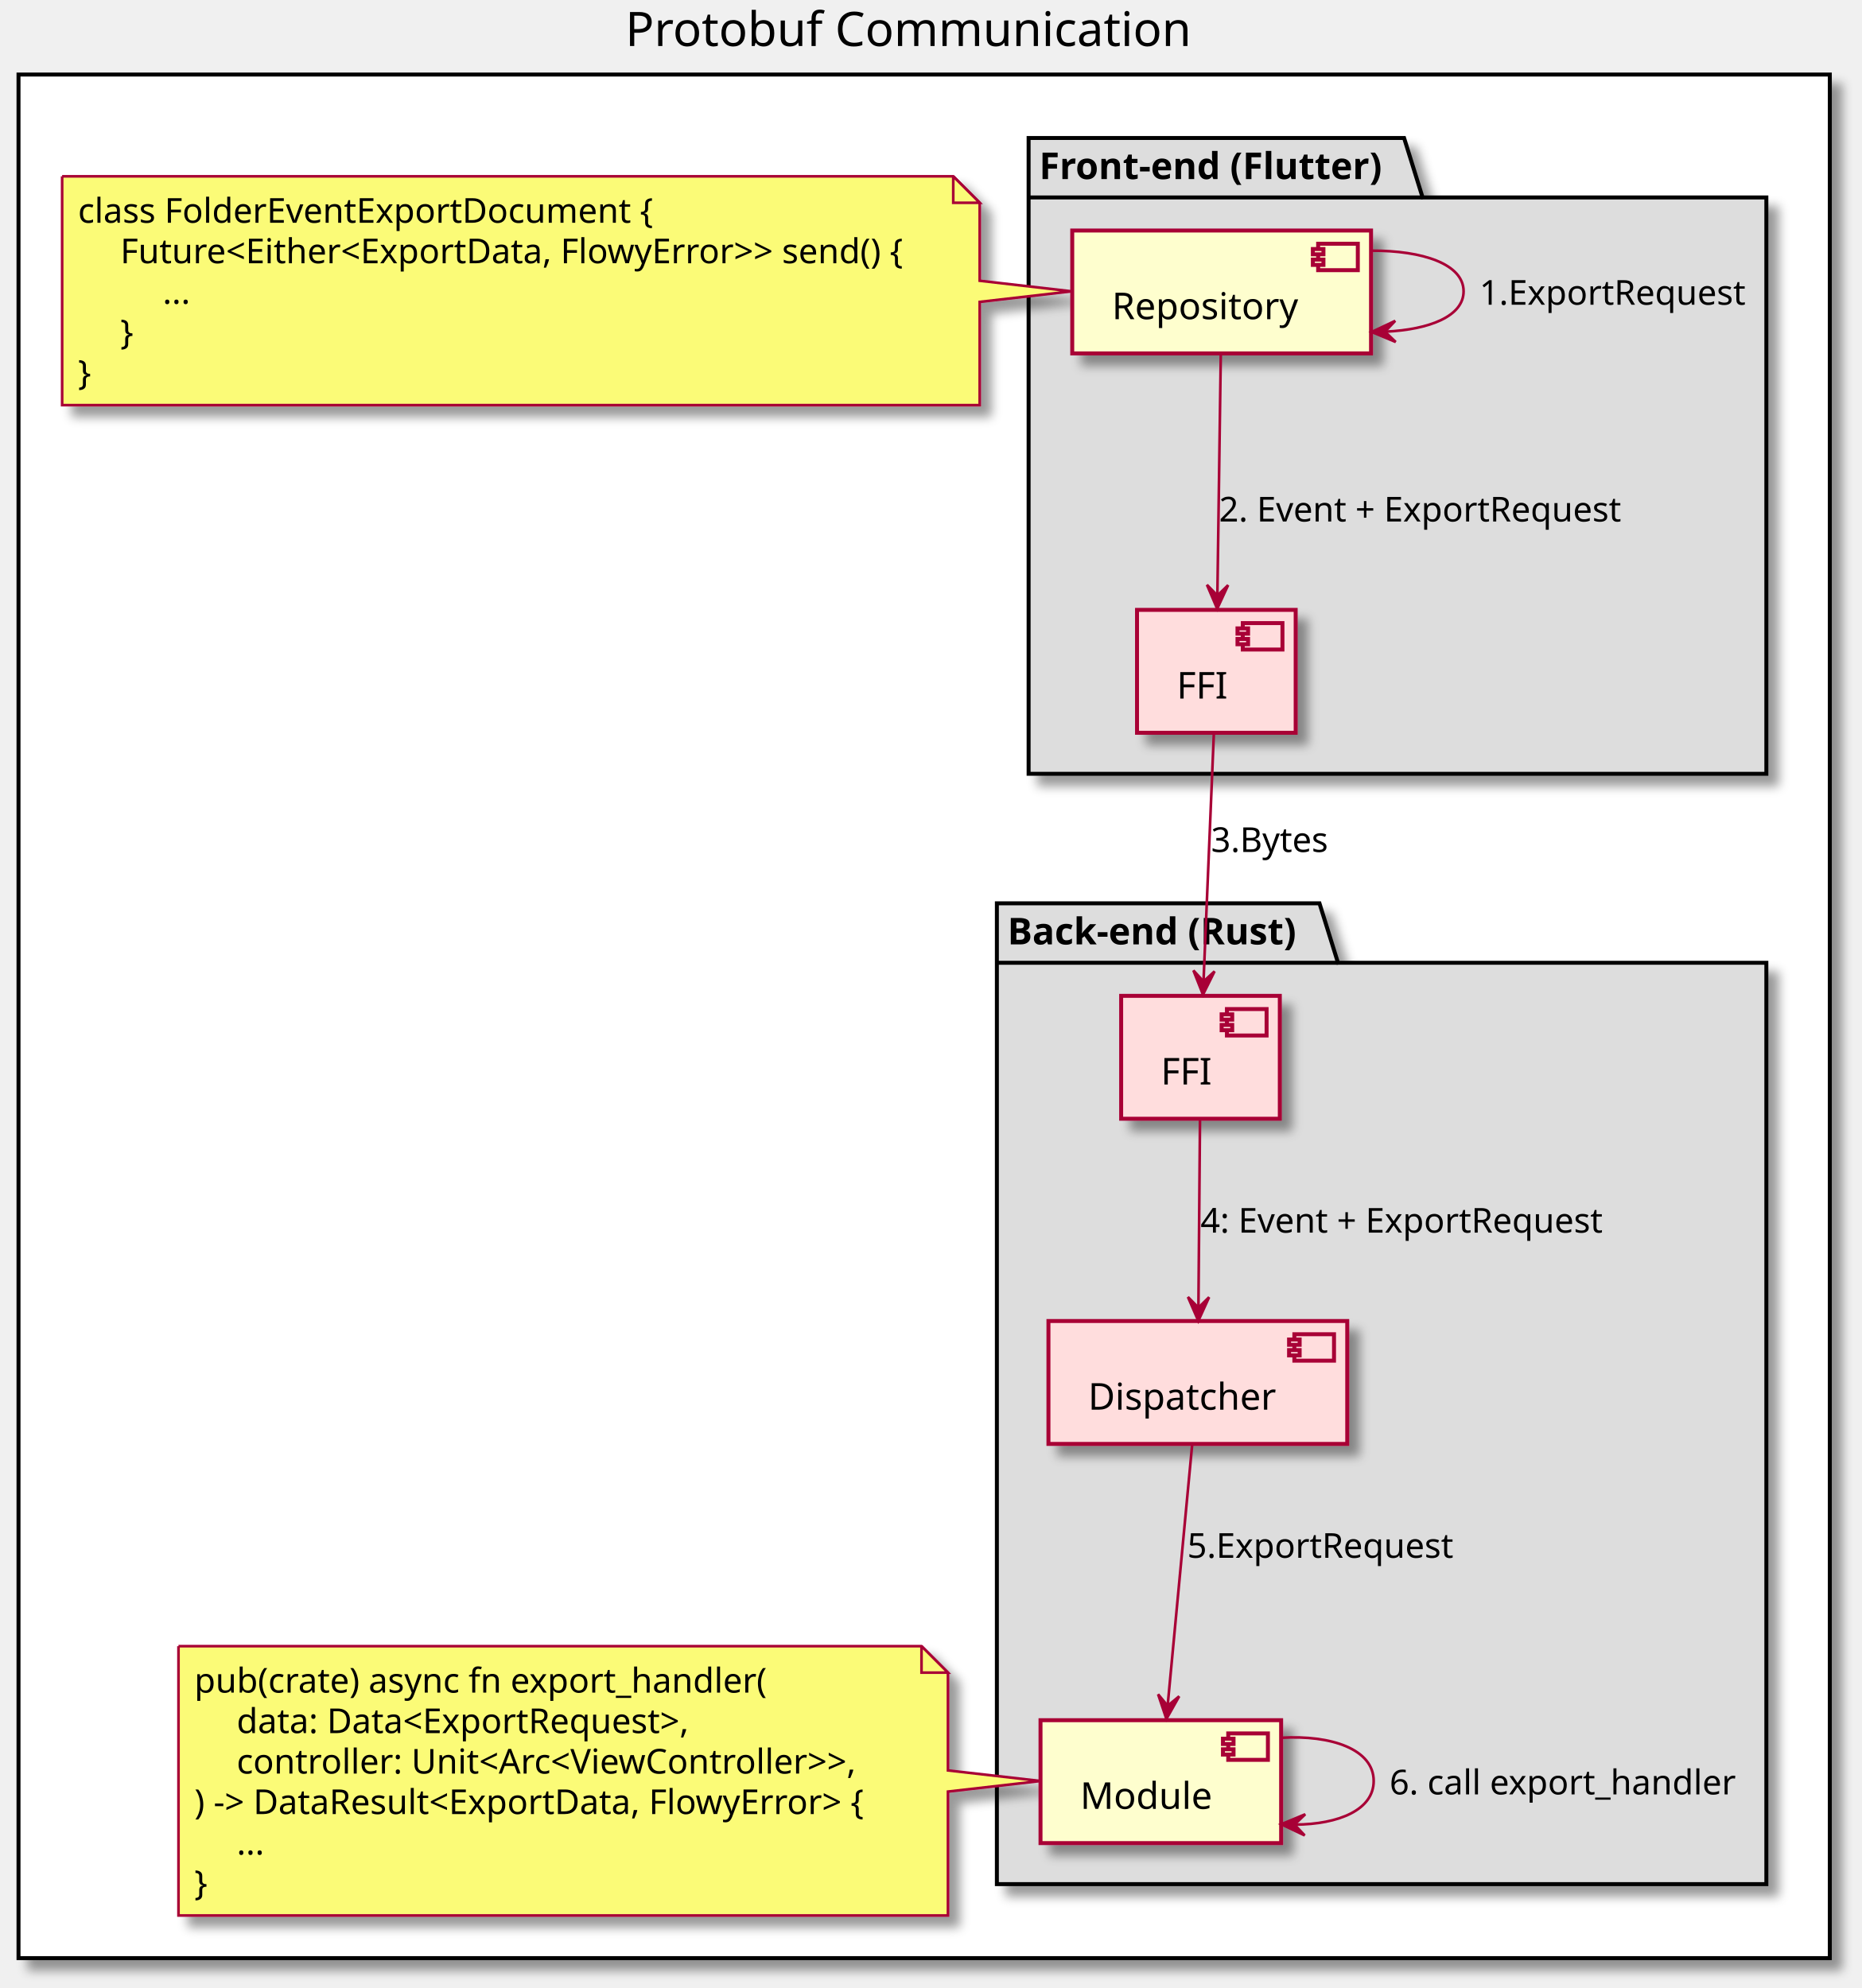
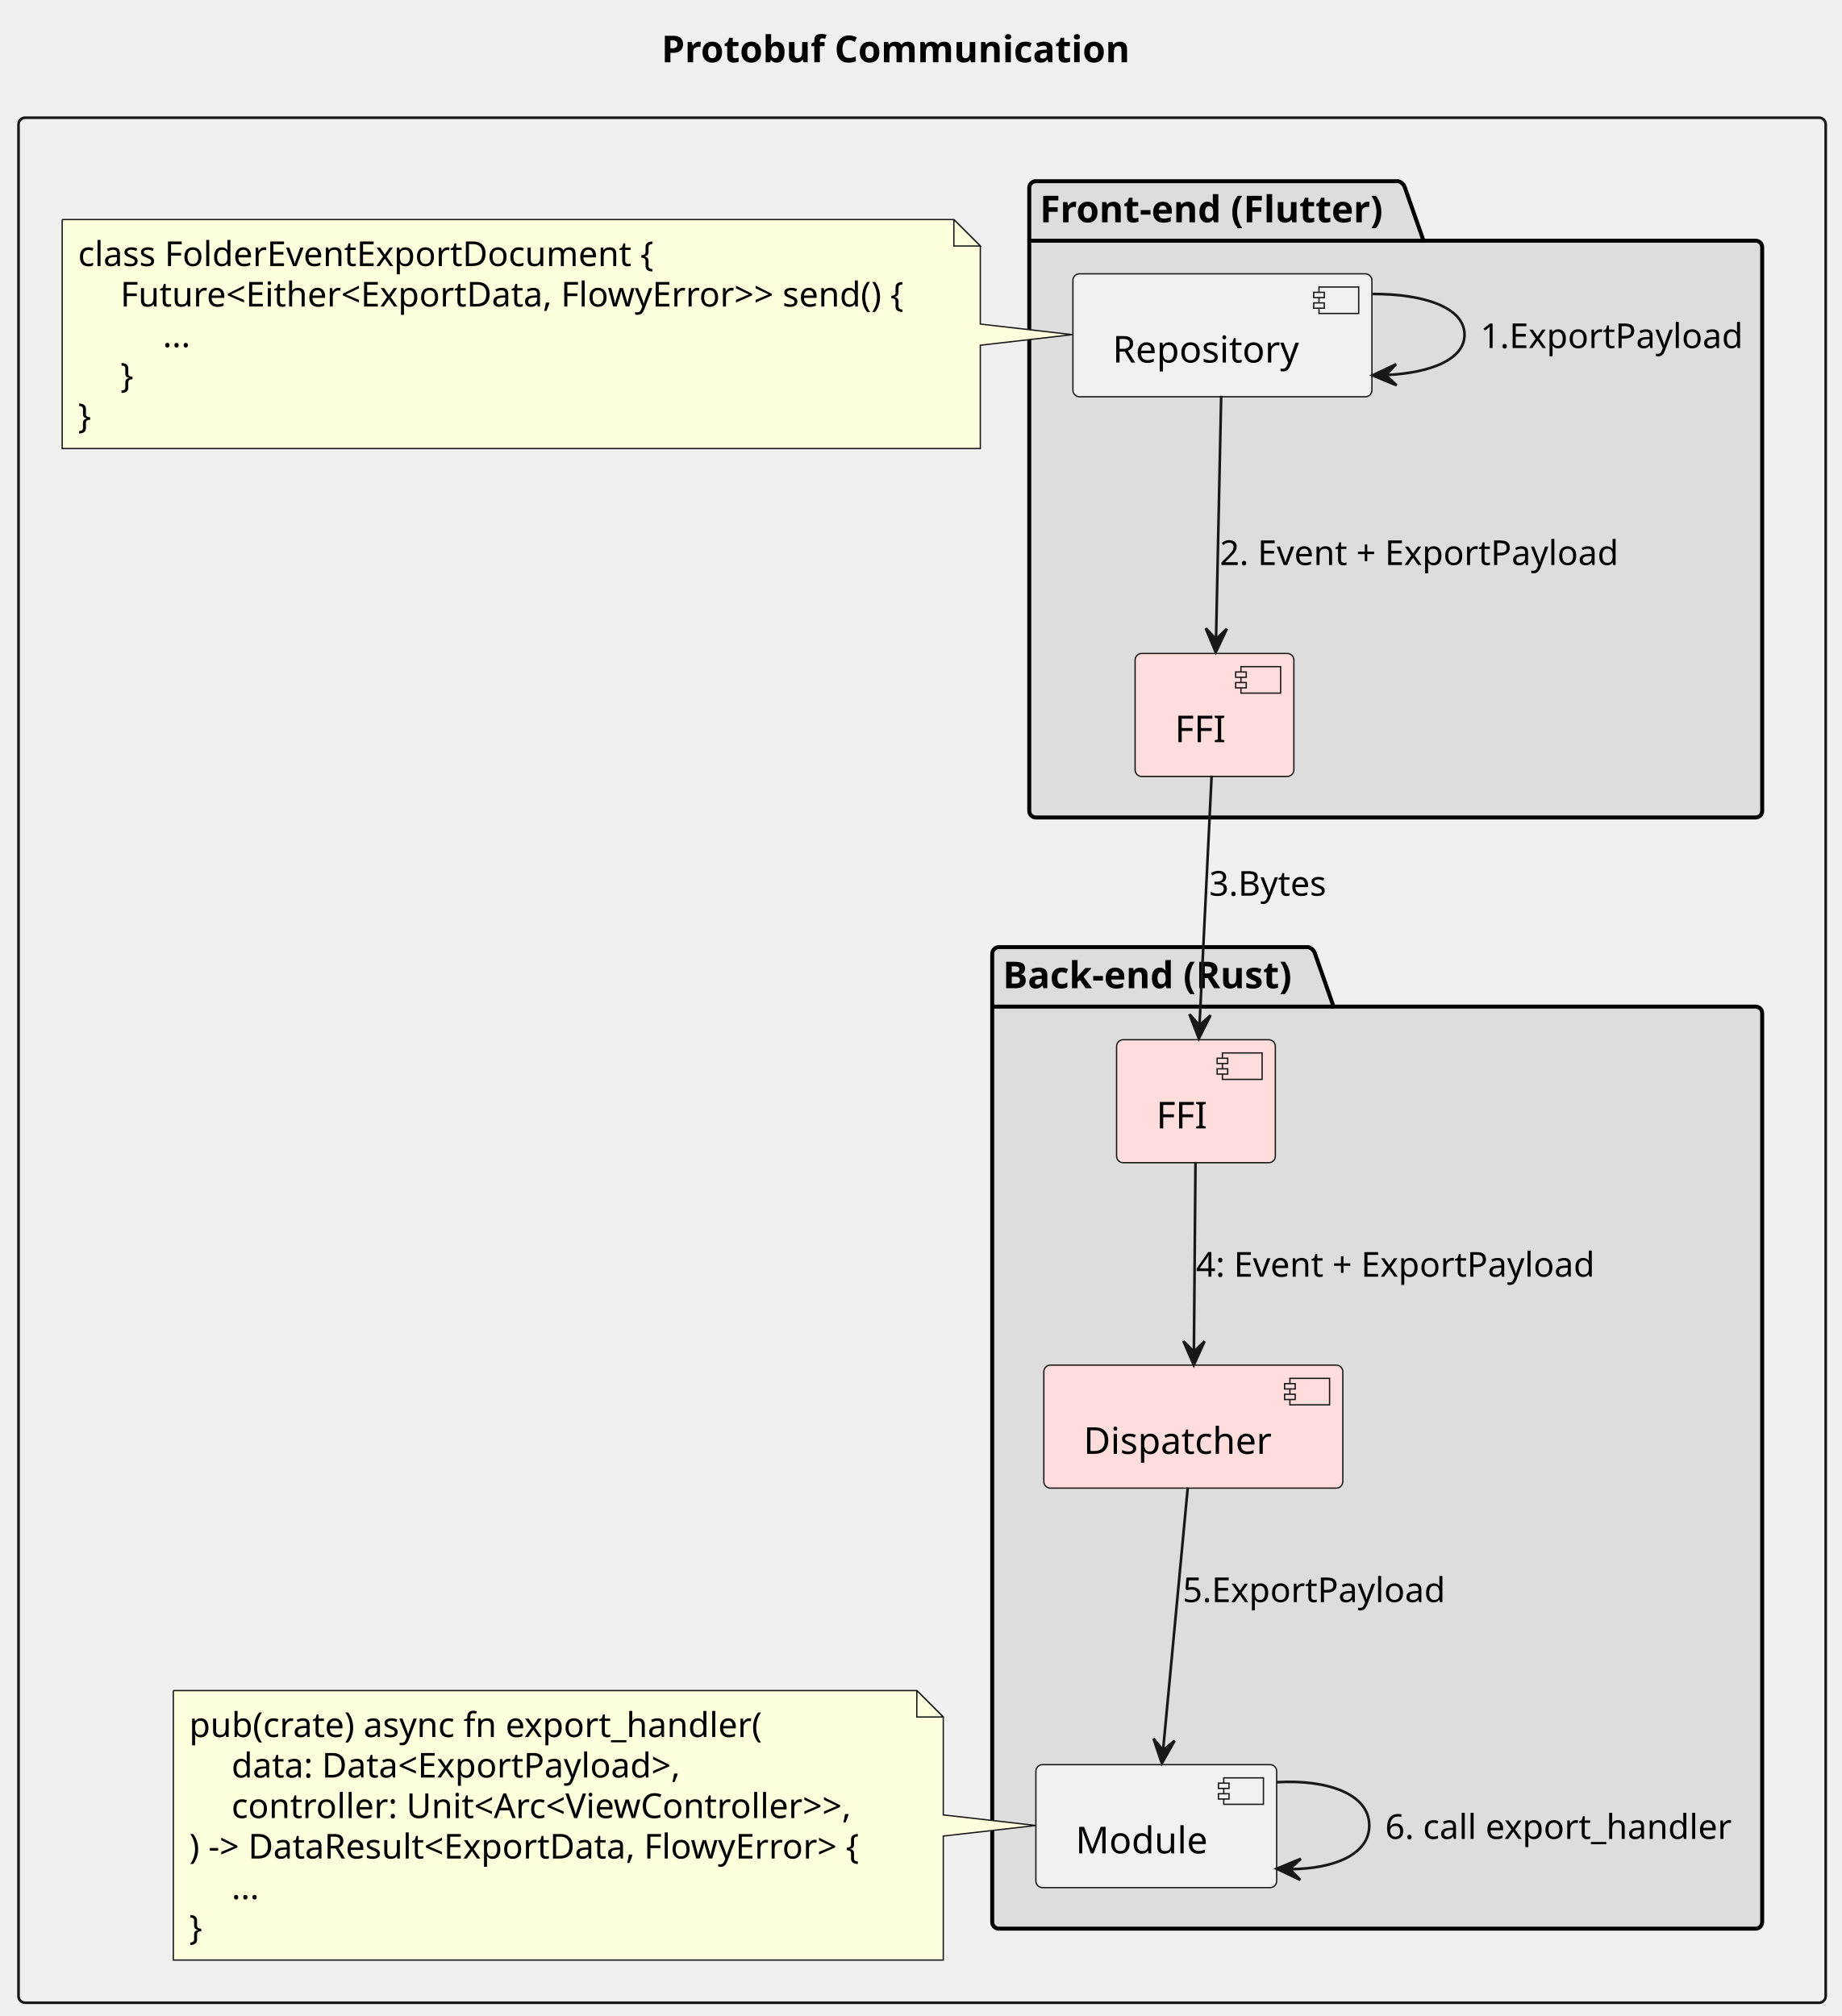
- <svg xmlns="http://www.w3.org/2000/svg" contentScriptType="application/ecmascript" contentStyleType="text/css" height="752px" preserveAspectRatio="none" style="width:704px;height:752px;background:#FFFFFF;" version="1.1" viewBox="0 0 704 752" width="704px" zoomAndPan="magnify">
-   <defs>
-     <filter height="300%" id="fjkcag96zgina" width="300%" x="-1" y="-1">
-       <feGaussianBlur result="blurOut" stdDeviation="2.0" />
-       <feColorMatrix in="blurOut" result="blurOut2" type="matrix" values="0 0 0 0 0 0 0 0 0 0 0 0 0 0 0 0 0 0 .4 0" />
-       <feOffset dx="4.0" dy="4.0" in="blurOut2" result="blurOut3" />
-       <feBlend in="SourceGraphic" in2="blurOut3" mode="normal" />
-     </filter>
-   </defs>
+ <svg xmlns="http://www.w3.org/2000/svg" contentStyleType="text/css" height="762px" preserveAspectRatio="none" style="width:696px;height:762px;background:#FFFFFF;" version="1.1" viewBox="0 0 696 762" width="696px" zoomAndPan="magnify">
+   <defs />
  <g>
-     <text fill="#000000" font-family="sans-serif" font-size="18" lengthAdjust="spacing" textLength="218" x="236.5" y="17.402">Protobuf Communication</text>
-     <rect fill="#FFFFFF" filter="url(#fjkcag96zgina)" height="712.5" style="stroke:#000000;stroke-width:1.5;" width="685" x="7" y="28.199" />
-     <polygon fill="#DDDDDD" filter="url(#fjkcag96zgina)" points="389,52.199,531,52.199,538,74.688,668,74.688,668,292.699,389,292.699,389,52.199" style="stroke:#000000;stroke-width:1.5;" />
-     <line style="stroke:#000000;stroke-width:1.5;" x1="389" x2="538" y1="74.688" y2="74.688" />
-     <text fill="#000000" font-family="sans-serif" font-size="14" font-weight="bold" lengthAdjust="spacing" textLength="136" x="393" y="67.734">Front-end (Flutter)</text>
-     <polygon fill="#DDDDDD" filter="url(#fjkcag96zgina)" points="377,341.699,499,341.699,506,364.188,668,364.188,668,712.699,377,712.699,377,341.699" style="stroke:#000000;stroke-width:1.5;" />
-     <line style="stroke:#000000;stroke-width:1.5;" x1="377" x2="506" y1="364.188" y2="364.188" />
-     <text fill="#000000" font-family="sans-serif" font-size="14" font-weight="bold" lengthAdjust="spacing" textLength="116" x="381" y="357.234">Back-end (Rust)</text>
-     <path d="M23.5,66.699 L23.5,153.252 A0,0 0 0 0 23.5,153.252 L370.5,153.252 A0,0 0 0 0 370.5,153.252 L370.5,114.199 L405.26,110.199 L370.5,106.199 L370.5,76.699 L360.5,66.699 L23.5,66.699 A0,0 0 0 0 23.5,66.699 " fill="#FBFB77" filter="url(#fjkcag96zgina)" style="stroke:#A80036;stroke-width:1.0;" />
-     <path d="M360.5,66.699 L360.5,76.699 L370.5,76.699 L360.5,66.699 " fill="#FBFB77" style="stroke:#A80036;stroke-width:1.0;" />
-     <text fill="#000000" font-family="sans-serif" font-size="13" lengthAdjust="spacing" textLength="223" x="29.5" y="84.268">class FolderEventExportDocument {</text>
-     <text fill="#000000" font-family="sans-serif" font-size="13" lengthAdjust="spacing" textLength="310" x="45.5" y="99.578">Future&lt;Either&lt;ExportData, FlowyError&gt;&gt; send() {</text>
-     <text fill="#000000" font-family="sans-serif" font-size="13" lengthAdjust="spacing" textLength="12" x="61.5" y="114.889">...</text>
-     <text fill="#000000" font-family="sans-serif" font-size="13" lengthAdjust="spacing" textLength="4" x="45.5" y="130.199">}</text>
-     <text fill="#000000" font-family="sans-serif" font-size="13" lengthAdjust="spacing" textLength="4" x="29.5" y="145.51">}</text>
-     <path d="M67.5,622.699 L67.5,724.562 A0,0 0 0 0 67.5,724.562 L358.5,724.562 A0,0 0 0 0 358.5,724.562 L358.5,677.699 L393.5,673.699 L358.5,669.699 L358.5,632.699 L348.5,622.699 L67.5,622.699 A0,0 0 0 0 67.5,622.699 " fill="#FBFB77" filter="url(#fjkcag96zgina)" style="stroke:#A80036;stroke-width:1.0;" />
-     <path d="M348.5,622.699 L348.5,632.699 L358.5,632.699 L348.5,622.699 " fill="#FBFB77" style="stroke:#A80036;stroke-width:1.0;" />
-     <text fill="#000000" font-family="sans-serif" font-size="13" lengthAdjust="spacing" textLength="223" x="73.5" y="640.268">pub(crate) async fn export_handler(</text>
-     <text fill="#000000" font-family="sans-serif" font-size="13" lengthAdjust="spacing" textLength="179" x="89.5" y="655.578">data: Data&lt;ExportRequest&gt;,</text>
-     <text fill="#000000" font-family="sans-serif" font-size="13" lengthAdjust="spacing" textLength="252" x="89.5" y="670.889">controller: Unit&lt;Arc&lt;ViewController&gt;&gt;,</text>
-     <text fill="#000000" font-family="sans-serif" font-size="13" lengthAdjust="spacing" textLength="270" x="73.5" y="686.199">) -&gt; DataResult&lt;ExportData, FlowyError&gt; {</text>
-     <text fill="#000000" font-family="sans-serif" font-size="13" lengthAdjust="spacing" textLength="12" x="89.5" y="701.51">...</text>
-     <text fill="#000000" font-family="sans-serif" font-size="13" lengthAdjust="spacing" textLength="4" x="73.5" y="716.82">}</text>
-     <rect fill="#FEFECE" filter="url(#fjkcag96zgina)" height="46.488" style="stroke:#A80036;stroke-width:1.5;" width="113" x="405.5" y="87.199" />
-     <rect fill="#FEFECE" height="10" style="stroke:#A80036;stroke-width:1.5;" width="15" x="498.5" y="92.199" />
-     <rect fill="#FEFECE" height="2" style="stroke:#A80036;stroke-width:1.5;" width="4" x="496.5" y="94.199" />
-     <rect fill="#FEFECE" height="2" style="stroke:#A80036;stroke-width:1.5;" width="4" x="496.5" y="98.199" />
-     <text fill="#000000" font-family="sans-serif" font-size="14" lengthAdjust="spacing" textLength="73" x="420.5" y="120.734">Repository</text>
-     <rect fill="#FFDDDD" filter="url(#fjkcag96zgina)" height="46.488" style="stroke:#A80036;stroke-width:1.5;" width="60" x="430" y="230.699" />
-     <rect fill="#FFDDDD" height="10" style="stroke:#A80036;stroke-width:1.5;" width="15" x="470" y="235.699" />
-     <rect fill="#FFDDDD" height="2" style="stroke:#A80036;stroke-width:1.5;" width="4" x="468" y="237.699" />
-     <rect fill="#FFDDDD" height="2" style="stroke:#A80036;stroke-width:1.5;" width="4" x="468" y="241.699" />
-     <text fill="#000000" font-family="sans-serif" font-size="14" lengthAdjust="spacing" textLength="20" x="445" y="264.234">FFI</text>
-     <rect fill="#FEFECE" filter="url(#fjkcag96zgina)" height="46.488" style="stroke:#A80036;stroke-width:1.5;" width="91" x="393.5" y="650.699" />
-     <rect fill="#FEFECE" height="10" style="stroke:#A80036;stroke-width:1.5;" width="15" x="464.5" y="655.699" />
-     <rect fill="#FEFECE" height="2" style="stroke:#A80036;stroke-width:1.5;" width="4" x="462.5" y="657.699" />
-     <rect fill="#FEFECE" height="2" style="stroke:#A80036;stroke-width:1.5;" width="4" x="462.5" y="661.699" />
-     <text fill="#000000" font-family="sans-serif" font-size="14" lengthAdjust="spacing" textLength="51" x="408.5" y="684.234">Module</text>
-     <rect fill="#FFDDDD" filter="url(#fjkcag96zgina)" height="46.488" style="stroke:#A80036;stroke-width:1.5;" width="113" x="396.5" y="499.699" />
-     <rect fill="#FFDDDD" height="10" style="stroke:#A80036;stroke-width:1.5;" width="15" x="489.5" y="504.699" />
-     <rect fill="#FFDDDD" height="2" style="stroke:#A80036;stroke-width:1.5;" width="4" x="487.5" y="506.699" />
-     <rect fill="#FFDDDD" height="2" style="stroke:#A80036;stroke-width:1.5;" width="4" x="487.5" y="510.699" />
-     <text fill="#000000" font-family="sans-serif" font-size="14" lengthAdjust="spacing" textLength="73" x="411.5" y="533.234">Dispatcher</text>
-     <rect fill="#FFDDDD" filter="url(#fjkcag96zgina)" height="46.488" style="stroke:#A80036;stroke-width:1.5;" width="60" x="424" y="376.699" />
-     <rect fill="#FFDDDD" height="10" style="stroke:#A80036;stroke-width:1.5;" width="15" x="464" y="381.699" />
-     <rect fill="#FFDDDD" height="2" style="stroke:#A80036;stroke-width:1.5;" width="4" x="462" y="383.699" />
-     <rect fill="#FFDDDD" height="2" style="stroke:#A80036;stroke-width:1.5;" width="4" x="462" y="387.699" />
-     <text fill="#000000" font-family="sans-serif" font-size="14" lengthAdjust="spacing" textLength="20" x="439" y="410.234">FFI</text>
-     <path d="M518.74,94.829 C538.01,94.749 553.5,99.869 553.5,110.199 C553.5,119.559 540.78,124.649 524.05,125.459 " fill="none" id="Repository-to-Repository" style="stroke:#A80036;stroke-width:1.0;" />
-     <polygon fill="#A80036" points="518.74,125.569,527.829,129.363,523.739,125.455,527.646,121.365,518.74,125.569" style="stroke:#A80036;stroke-width:1.0;" />
-     <text fill="#000000" font-family="sans-serif" font-size="13" lengthAdjust="spacing" textLength="103" x="559.5" y="115.268">1.ExportRequest</text>
-     <path d="M461.69,133.309 C461.34,158.089 460.77,198.289 460.39,225.099 " fill="none" id="Repository-to-FFI_Frontend" style="stroke:#A80036;stroke-width:1.0;" />
-     <polygon fill="#A80036" points="460.32,230.279,464.448,221.337,460.391,225.28,456.449,221.223,460.32,230.279" style="stroke:#A80036;stroke-width:1.0;" />
-     <text fill="#000000" font-family="sans-serif" font-size="13" lengthAdjust="spacing" textLength="159" x="461" y="197.268">2. Event + ExportRequest</text>
-     <path d="M459.08,276.879 C458.02,302.179 456.3,343.559 455.16,370.969 " fill="none" id="FFI_Frontend-to-FFI_Backend" style="stroke:#A80036;stroke-width:1.0;" />
-     <polygon fill="#A80036" points="454.94,376.249,459.323,367.429,455.155,371.254,451.33,367.086,454.94,376.249" style="stroke:#A80036;stroke-width:1.0;" />
-     <text fill="#000000" font-family="sans-serif" font-size="13" lengthAdjust="spacing" textLength="45" x="458" y="322.268">3.Bytes</text>
-     <path d="M453.82,422.889 C453.65,443.109 453.4,473.009 453.22,494.619 " fill="none" id="FFI_Backend-to-Dispatcher" style="stroke:#A80036;stroke-width:1.0;" />
-     <polygon fill="#A80036" points="453.18,499.649,457.257,490.684,453.223,494.649,449.257,490.615,453.18,499.649" style="stroke:#A80036;stroke-width:1.0;" />
-     <text fill="#000000" font-family="sans-serif" font-size="13" lengthAdjust="spacing" textLength="159" x="454" y="466.268">4: Event + ExportRequest</text>
-     <path d="M450.9,546.009 C448.42,572.449 444.28,616.519 441.59,645.089 " fill="none" id="Dispatcher-to-Module" style="stroke:#A80036;stroke-width:1.0;" />
-     <polygon fill="#A80036" points="441.11,650.239,445.942,641.657,441.582,645.261,437.978,640.902,441.11,650.239" style="stroke:#A80036;stroke-width:1.0;" />
-     <text fill="#000000" font-family="sans-serif" font-size="13" lengthAdjust="spacing" textLength="103" x="449" y="589.268">5.ExportRequest</text>
-     <path d="M484.52,657.349 C503.45,656.219 519.5,661.669 519.5,673.699 C519.5,684.599 506.32,690.099 489.75,690.199 " fill="none" id="Module-to-Module" style="stroke:#A80036;stroke-width:1.0;" />
-     <polygon fill="#A80036" points="484.52,690.049,493.414,694.279,489.518,690.178,493.62,686.282,484.52,690.049" style="stroke:#A80036;stroke-width:1.0;" />
-     <text fill="#000000" font-family="sans-serif" font-size="13" lengthAdjust="spacing" textLength="137" x="525.5" y="678.768">6. call export_handler</text>
+     <rect height="26.488" style="stroke:#00000000;stroke-width:1.0;fill:none;" width="192" x="245" y="5" />
+     <text fill="#000000" font-family="sans-serif" font-size="14" font-weight="bold" lengthAdjust="spacing" textLength="182" x="250" y="23.535">Protobuf Communication</text>
+     <g id="cluster_##792">
+       <rect height="712.5" rx="2.5" ry="2.5" style="stroke:#181818;stroke-width:1.0;fill:none;" width="683" x="7" y="44.488" />
+     </g>
+     <g id="cluster_Front-end (Flutter)">
+       <path d="M391.5,68.488 L528.5,68.488 A3.75,3.75 0 0 1 531,70.988 L538,90.977 L663.5,90.977 A2.5,2.5 0 0 1 666,93.477 L666,306.488 A2.5,2.5 0 0 1 663.5,308.988 L391.5,308.988 A2.5,2.5 0 0 1 389,306.488 L389,70.988 A2.5,2.5 0 0 1 391.5,68.488 " fill="#DDDDDD" style="stroke:#000000;stroke-width:1.5;" />
+       <line style="stroke:#000000;stroke-width:1.5;" x1="389" x2="538" y1="90.977" y2="90.977" />
+       <text fill="#000000" font-family="sans-serif" font-size="14" font-weight="bold" lengthAdjust="spacing" textLength="136" x="393" y="84.023">Front-end (Flutter)</text>
+     </g>
+     <g id="cluster_Back-end (Rust)">
+       <path d="M377.5,357.988 L494.5,357.988 A3.75,3.75 0 0 1 497,360.488 L504,380.477 L663.5,380.477 A2.5,2.5 0 0 1 666,382.977 L666,726.488 A2.5,2.5 0 0 1 663.5,728.988 L377.5,728.988 A2.5,2.5 0 0 1 375,726.488 L375,360.488 A2.5,2.5 0 0 1 377.5,357.988 " fill="#DDDDDD" style="stroke:#000000;stroke-width:1.5;" />
+       <line style="stroke:#000000;stroke-width:1.5;" x1="375" x2="504" y1="380.477" y2="380.477" />
+       <text fill="#000000" font-family="sans-serif" font-size="14" font-weight="bold" lengthAdjust="spacing" textLength="116" x="379" y="373.523">Back-end (Rust)</text>
+     </g>
+     <g id="elem_GMN797">
+       <path d="M23.5,82.988 L23.5,169.541 A0,0 0 0 0 23.5,169.541 L370.5,169.541 A0,0 0 0 0 370.5,169.541 L370.5,130.488 L405.26,126.488 L370.5,122.488 L370.5,92.988 L360.5,82.988 L23.5,82.988 A0,0 0 0 0 23.5,82.988 " fill="#FEFFDD" style="stroke:#181818;stroke-width:0.5;" />
+       <path d="M360.5,82.988 L360.5,92.988 L370.5,92.988 L360.5,82.988 " fill="#FEFFDD" style="stroke:#181818;stroke-width:0.5;" />
+       <text fill="#000000" font-family="sans-serif" font-size="13" lengthAdjust="spacing" textLength="223" x="29.5" y="100.557">class FolderEventExportDocument {</text>
+       <text fill="#000000" font-family="sans-serif" font-size="13" lengthAdjust="spacing" textLength="310" x="45.5" y="115.867">Future&lt;Either&lt;ExportData, FlowyError&gt;&gt; send() {</text>
+       <text fill="#000000" font-family="sans-serif" font-size="13" lengthAdjust="spacing" textLength="12" x="61.5" y="131.178">...</text>
+       <text fill="#000000" font-family="sans-serif" font-size="13" lengthAdjust="spacing" textLength="4" x="45.5" y="146.488">}</text>
+       <text fill="#000000" font-family="sans-serif" font-size="13" lengthAdjust="spacing" textLength="4" x="29.5" y="161.799">}</text>
+     </g>
+     <g id="elem_GMN804">
+       <path d="M65.5,638.988 L65.5,740.852 A0,0 0 0 0 65.5,740.852 L356.5,740.852 A0,0 0 0 0 356.5,740.852 L356.5,693.988 L391.5,689.988 L356.5,685.988 L356.5,648.988 L346.5,638.988 L65.5,638.988 A0,0 0 0 0 65.5,638.988 " fill="#FEFFDD" style="stroke:#181818;stroke-width:0.5;" />
+       <path d="M346.5,638.988 L346.5,648.988 L356.5,648.988 L346.5,638.988 " fill="#FEFFDD" style="stroke:#181818;stroke-width:0.5;" />
+       <text fill="#000000" font-family="sans-serif" font-size="13" lengthAdjust="spacing" textLength="223" x="71.5" y="656.557">pub(crate) async fn export_handler(</text>
+       <text fill="#000000" font-family="sans-serif" font-size="13" lengthAdjust="spacing" textLength="177" x="87.5" y="671.867">data: Data&lt;ExportPayload&gt;,</text>
+       <text fill="#000000" font-family="sans-serif" font-size="13" lengthAdjust="spacing" textLength="252" x="87.5" y="687.178">controller: Unit&lt;Arc&lt;ViewController&gt;&gt;,</text>
+       <text fill="#000000" font-family="sans-serif" font-size="13" lengthAdjust="spacing" textLength="270" x="71.5" y="702.488">) -&gt; DataResult&lt;ExportData, FlowyError&gt; {</text>
+       <text fill="#000000" font-family="sans-serif" font-size="13" lengthAdjust="spacing" textLength="12" x="87.5" y="717.799">...</text>
+       <text fill="#000000" font-family="sans-serif" font-size="13" lengthAdjust="spacing" textLength="4" x="71.5" y="733.109">}</text>
+     </g>
+     <g id="elem_Repository">
+       <rect fill="#F1F1F1" height="46.488" rx="2.5" ry="2.5" style="stroke:#181818;stroke-width:0.5;" width="113" x="405.5" y="103.488" />
+       <rect fill="#F1F1F1" height="10" style="stroke:#181818;stroke-width:0.5;" width="15" x="498.5" y="108.488" />
+       <rect fill="#F1F1F1" height="2" style="stroke:#181818;stroke-width:0.5;" width="4" x="496.5" y="110.488" />
+       <rect fill="#F1F1F1" height="2" style="stroke:#181818;stroke-width:0.5;" width="4" x="496.5" y="114.488" />
+       <text fill="#000000" font-family="sans-serif" font-size="14" lengthAdjust="spacing" textLength="73" x="420.5" y="137.023">Repository</text>
+     </g>
+     <g id="elem_FFI_Frontend">
+       <rect fill="#FFDDDD" height="46.488" rx="2.5" ry="2.5" style="stroke:#181818;stroke-width:0.5;" width="60" x="429" y="246.988" />
+       <rect fill="#FFDDDD" height="10" style="stroke:#181818;stroke-width:0.5;" width="15" x="469" y="251.988" />
+       <rect fill="#FFDDDD" height="2" style="stroke:#181818;stroke-width:0.5;" width="4" x="467" y="253.988" />
+       <rect fill="#FFDDDD" height="2" style="stroke:#181818;stroke-width:0.5;" width="4" x="467" y="257.988" />
+       <text fill="#000000" font-family="sans-serif" font-size="14" lengthAdjust="spacing" textLength="20" x="444" y="280.523">FFI</text>
+     </g>
+     <g id="elem_Module">
+       <rect fill="#F1F1F1" height="46.488" rx="2.5" ry="2.5" style="stroke:#181818;stroke-width:0.5;" width="91" x="391.5" y="666.988" />
+       <rect fill="#F1F1F1" height="10" style="stroke:#181818;stroke-width:0.5;" width="15" x="462.5" y="671.988" />
+       <rect fill="#F1F1F1" height="2" style="stroke:#181818;stroke-width:0.5;" width="4" x="460.5" y="673.988" />
+       <rect fill="#F1F1F1" height="2" style="stroke:#181818;stroke-width:0.5;" width="4" x="460.5" y="677.988" />
+       <text fill="#000000" font-family="sans-serif" font-size="14" lengthAdjust="spacing" textLength="51" x="406.5" y="700.523">Module</text>
+     </g>
+     <g id="elem_Dispatcher">
+       <rect fill="#FFDDDD" height="46.488" rx="2.5" ry="2.5" style="stroke:#181818;stroke-width:0.5;" width="113" x="394.5" y="515.988" />
+       <rect fill="#FFDDDD" height="10" style="stroke:#181818;stroke-width:0.5;" width="15" x="487.5" y="520.988" />
+       <rect fill="#FFDDDD" height="2" style="stroke:#181818;stroke-width:0.5;" width="4" x="485.5" y="522.988" />
+       <rect fill="#FFDDDD" height="2" style="stroke:#181818;stroke-width:0.5;" width="4" x="485.5" y="526.988" />
+       <text fill="#000000" font-family="sans-serif" font-size="14" lengthAdjust="spacing" textLength="73" x="409.5" y="549.523">Dispatcher</text>
+     </g>
+     <g id="elem_FFI_Backend">
+       <rect fill="#FFDDDD" height="46.488" rx="2.5" ry="2.5" style="stroke:#181818;stroke-width:0.5;" width="60" x="422" y="392.988" />
+       <rect fill="#FFDDDD" height="10" style="stroke:#181818;stroke-width:0.5;" width="15" x="462" y="397.988" />
+       <rect fill="#FFDDDD" height="2" style="stroke:#181818;stroke-width:0.5;" width="4" x="460" y="399.988" />
+       <rect fill="#FFDDDD" height="2" style="stroke:#181818;stroke-width:0.5;" width="4" x="460" y="403.988" />
+       <text fill="#000000" font-family="sans-serif" font-size="14" lengthAdjust="spacing" textLength="20" x="437" y="426.523">FFI</text>
+     </g>
+     <g id="link_Repository_Repository">
+       <path d="M518.74,111.118 C538.01,111.038 553.5,116.158 553.5,126.488 C553.5,135.848 540.78,140.938 524.05,141.748 " fill="none" id="Repository-to-Repository" style="stroke:#181818;stroke-width:1.0;" />
+       <polygon fill="#181818" points="518.74,141.858,527.829,145.652,523.739,141.744,527.646,137.654,518.74,141.858" style="stroke:#181818;stroke-width:1.0;" />
+       <text fill="#000000" font-family="sans-serif" font-size="13" lengthAdjust="spacing" textLength="101" x="559.5" y="131.557">1.ExportPayload</text>
+     </g>
+     <g id="link_Repository_FFI_Frontend">
+       <path d="M461.53,149.598 C461.01,174.378 460.15,214.578 459.59,241.388 " fill="none" id="Repository-to-FFI_Frontend" style="stroke:#181818;stroke-width:1.0;" />
+       <polygon fill="#181818" points="459.48,246.568,463.685,237.662,459.594,241.57,455.687,237.479,459.48,246.568" style="stroke:#181818;stroke-width:1.0;" />
+       <text fill="#000000" font-family="sans-serif" font-size="13" lengthAdjust="spacing" textLength="157" x="461" y="213.557">2. Event + ExportPayload</text>
+     </g>
+     <g id="link_FFI_Frontend_FFI_Backend">
+       <path d="M457.92,293.168 C456.69,318.468 454.68,359.848 453.35,387.258 " fill="none" id="FFI_Frontend-to-FFI_Backend" style="stroke:#181818;stroke-width:1.0;" />
+       <polygon fill="#181818" points="453.09,392.538,457.523,383.744,453.333,387.544,449.533,383.354,453.09,392.538" style="stroke:#181818;stroke-width:1.0;" />
+       <text fill="#000000" font-family="sans-serif" font-size="13" lengthAdjust="spacing" textLength="45" x="457" y="338.557">3.Bytes</text>
+     </g>
+     <g id="link_FFI_Backend_Dispatcher">
+       <path d="M451.82,439.178 C451.65,459.398 451.4,489.298 451.22,510.908 " fill="none" id="FFI_Backend-to-Dispatcher" style="stroke:#181818;stroke-width:1.0;" />
+       <polygon fill="#181818" points="451.18,515.938,455.257,506.973,451.223,510.938,447.257,506.904,451.18,515.938" style="stroke:#181818;stroke-width:1.0;" />
+       <text fill="#000000" font-family="sans-serif" font-size="13" lengthAdjust="spacing" textLength="157" x="452" y="482.557">4: Event + ExportPayload</text>
+     </g>
+     <g id="link_Dispatcher_Module">
+       <path d="M448.9,562.298 C446.42,588.738 442.28,632.808 439.59,661.378 " fill="none" id="Dispatcher-to-Module" style="stroke:#181818;stroke-width:1.0;" />
+       <polygon fill="#181818" points="439.11,666.528,443.942,657.946,439.582,661.551,435.978,657.191,439.11,666.528" style="stroke:#181818;stroke-width:1.0;" />
+       <text fill="#000000" font-family="sans-serif" font-size="13" lengthAdjust="spacing" textLength="101" x="447" y="605.557">5.ExportPayload</text>
+     </g>
+     <g id="link_Module_Module">
+       <path d="M482.52,673.638 C501.45,672.508 517.5,677.958 517.5,689.988 C517.5,700.888 504.32,706.388 487.75,706.488 " fill="none" id="Module-to-Module" style="stroke:#181818;stroke-width:1.0;" />
+       <polygon fill="#181818" points="482.52,706.338,491.414,710.568,487.518,706.467,491.62,702.571,482.52,706.338" style="stroke:#181818;stroke-width:1.0;" />
+       <text fill="#000000" font-family="sans-serif" font-size="13" lengthAdjust="spacing" textLength="137" x="523.5" y="695.057">6. call export_handler</text>
+     </g>
  </g>
</svg>
